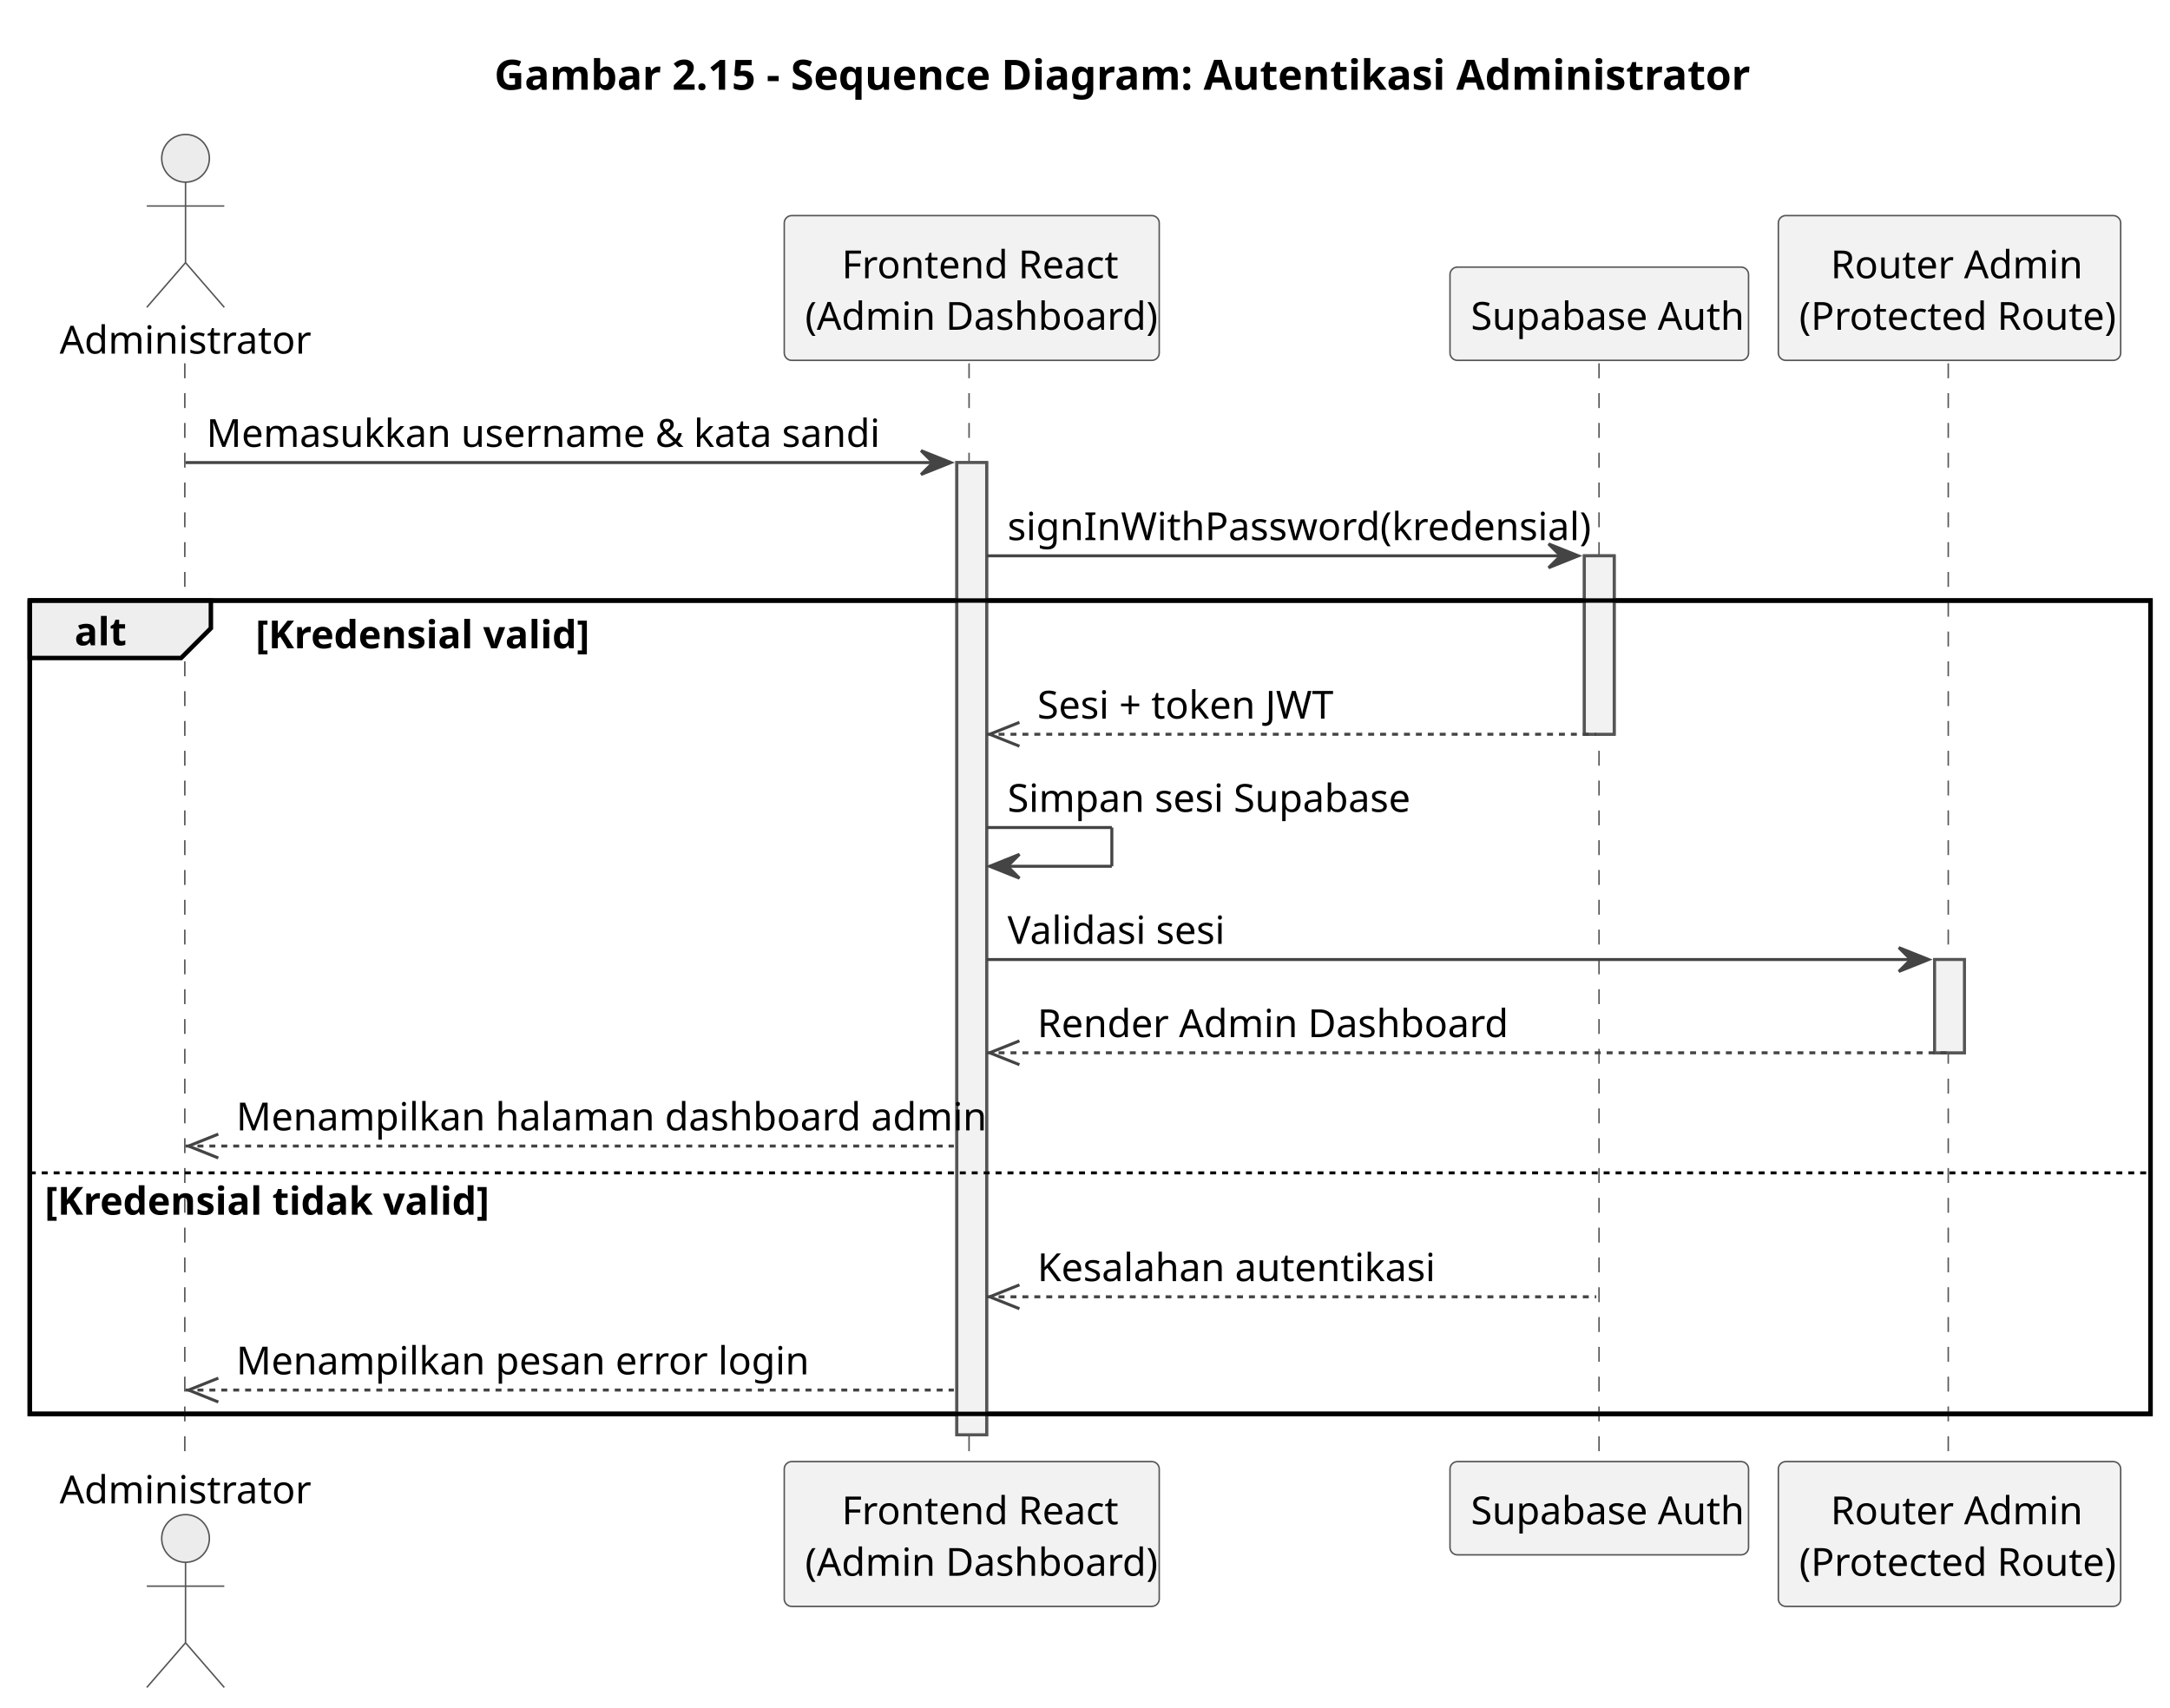
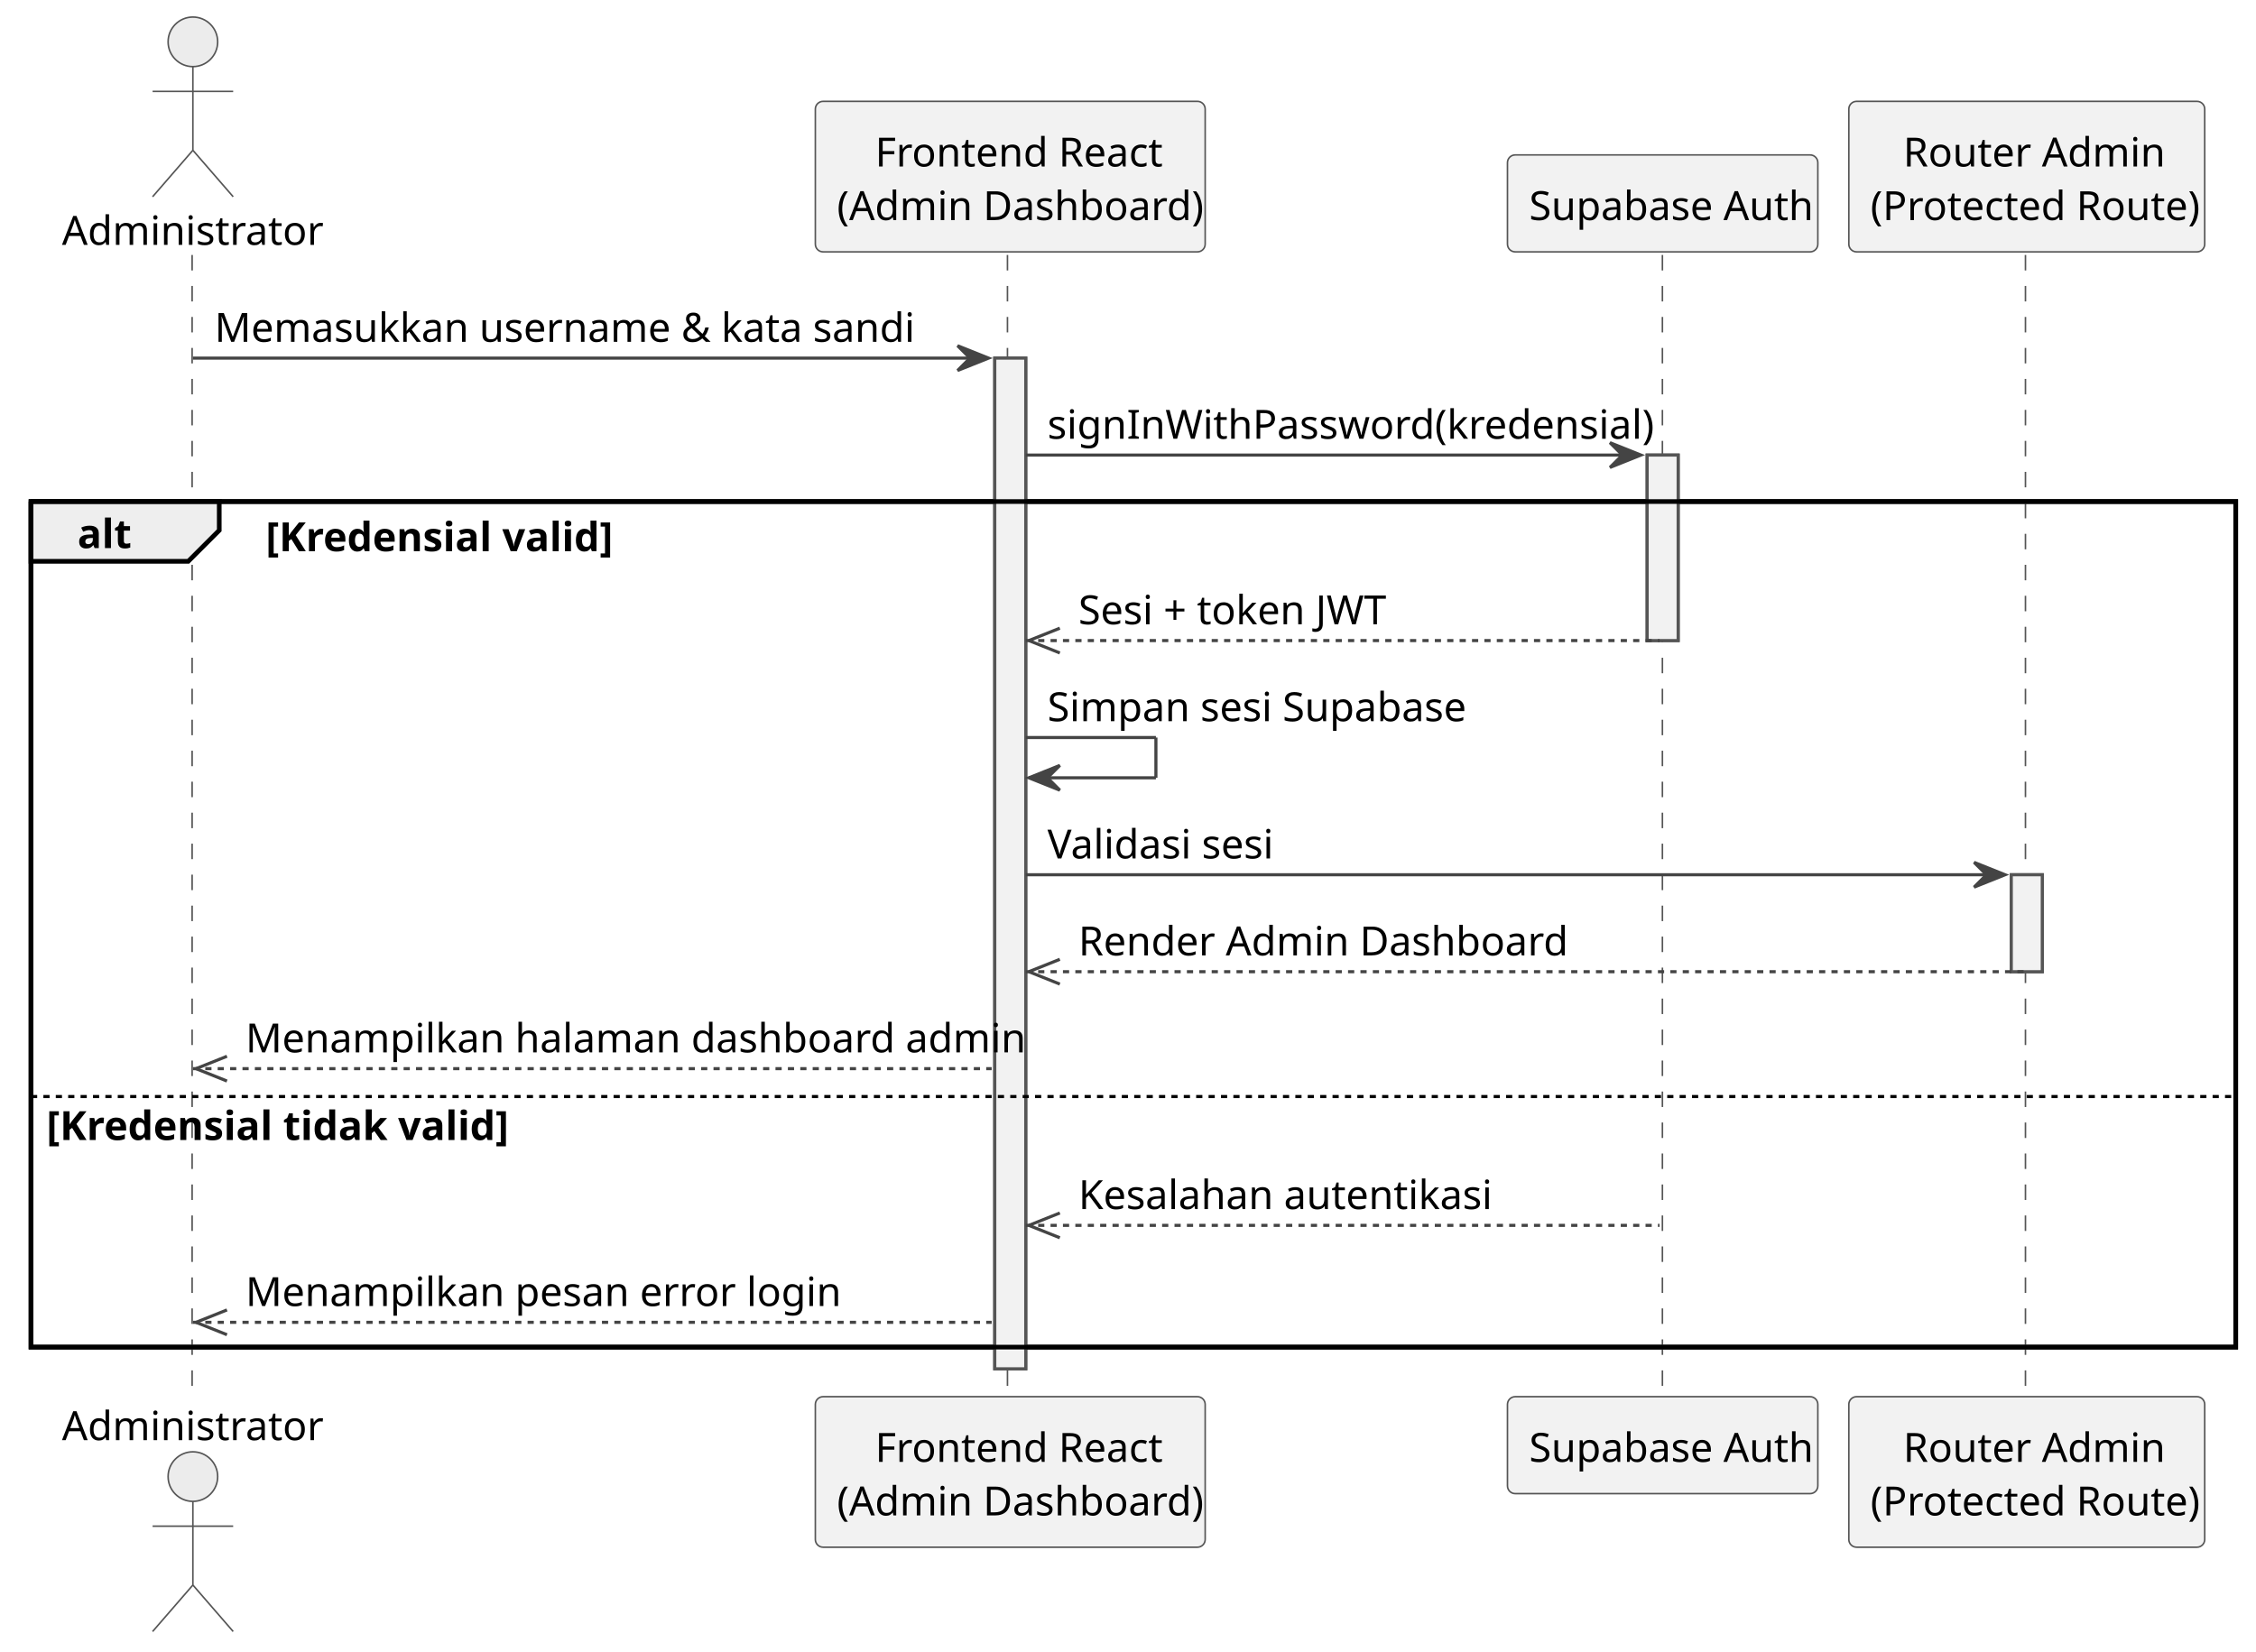
- <svg xmlns="http://www.w3.org/2000/svg" contentStyleType="text/css" height="573px" preserveAspectRatio="none" style="width:728px;height:573px;background:#FFFFFF;" version="1.1" viewBox="0 0 728 573" width="728px" zoomAndPan="magnify">
+ <svg xmlns="http://www.w3.org/2000/svg" contentStyleType="text/css" height="533px" preserveAspectRatio="none" style="width:728px;height:533px;background:#FFFFFF;" version="1.1" viewBox="0 0 728 533" width="728px" zoomAndPan="magnify">
  <defs />
  <g>
-     <text fill="#000000" font-family="Segoe UI" font-size="14" font-weight="bold" lengthAdjust="spacing" textLength="398.788" x="165.833" y="30.107">Gambar 2.15 - Sequence Diagram: Autentikasi Administrator</text>
-     <rect fill="#F2F2F2" height="326.201" style="stroke:#555555;stroke-width:1.0;" width="10" x="321.006" y="155.203" />
-     <rect fill="#F2F2F2" height="59.873" style="stroke:#555555;stroke-width:1.0;" width="10" x="531.53" y="186.494" />
-     <rect fill="#F2F2F2" height="31.291" style="stroke:#555555;stroke-width:1.0;" width="10" x="649.031" y="321.949" />
-     <rect fill="none" height="272.91" style="stroke:#000000;stroke-width:1.5;" width="711.454" x="10" y="201.494" />
-     <line style="stroke:#555555;stroke-width:0.5;stroke-dasharray:5.0,5.0;" x1="62" x2="62" y1="121.912" y2="491.404" />
-     <line style="stroke:#555555;stroke-width:0.5;stroke-dasharray:5.0,5.0;" x1="325.106" x2="325.106" y1="121.912" y2="491.404" />
-     <line style="stroke:#555555;stroke-width:0.5;stroke-dasharray:5.0,5.0;" x1="536.452" x2="536.452" y1="121.912" y2="491.404" />
-     <line style="stroke:#555555;stroke-width:0.5;stroke-dasharray:5.0,5.0;" x1="653.608" x2="653.608" y1="121.912" y2="491.404" />
-     <text fill="#000000" font-family="Segoe UI" font-size="13" lengthAdjust="spacing" textLength="78.489" x="20" y="118.649">Administrator</text>
-     <ellipse cx="62.244" cy="53.121" fill="#ECECEC" rx="8" ry="8" style="stroke:#555555;stroke-width:0.5;" />
-     <path d="M62.244,61.121 L62.244,88.121 M49.244,69.121 L75.244,69.121 M62.244,88.121 L49.244,103.121 M62.244,88.121 L75.244,103.121 " fill="none" style="stroke:#555555;stroke-width:0.5;" />
-     <text fill="#000000" font-family="Segoe UI" font-size="13" lengthAdjust="spacing" textLength="78.489" x="20" y="504.433">Administrator</text>
-     <ellipse cx="62.244" cy="516.195" fill="#ECECEC" rx="8" ry="8" style="stroke:#555555;stroke-width:0.5;" />
-     <path d="M62.244,524.195 L62.244,551.195 M49.244,532.195 L75.244,532.195 M62.244,551.195 L49.244,566.195 M62.244,551.195 L75.244,566.195 " fill="none" style="stroke:#555555;stroke-width:0.5;" />
-     <rect fill="#F2F2F2" height="48.582" rx="2.5" ry="2.5" style="stroke:#555555;stroke-width:0.5;" width="125.801" x="263.106" y="72.33" />
-     <text fill="#000000" font-family="Segoe UI" font-size="13" lengthAdjust="spacing" textLength="87.217" x="282.398" y="93.358">Frontend React</text>
-     <text fill="#000000" font-family="Segoe UI" font-size="13" lengthAdjust="spacing" textLength="111.801" x="270.106" y="110.649">(Admin Dashboard)</text>
-     <rect fill="#F2F2F2" height="48.582" rx="2.5" ry="2.5" style="stroke:#555555;stroke-width:0.5;" width="125.801" x="263.106" y="490.404" />
-     <text fill="#000000" font-family="Segoe UI" font-size="13" lengthAdjust="spacing" textLength="87.217" x="282.398" y="511.433">Frontend React</text>
-     <text fill="#000000" font-family="Segoe UI" font-size="13" lengthAdjust="spacing" textLength="111.801" x="270.106" y="528.724">(Admin Dashboard)</text>
-     <rect fill="#F2F2F2" height="31.291" rx="2.5" ry="2.5" style="stroke:#555555;stroke-width:0.5;" width="100.157" x="486.452" y="89.621" />
-     <text fill="#000000" font-family="Segoe UI" font-size="13" lengthAdjust="spacing" textLength="86.157" x="493.452" y="110.649">Supabase Auth</text>
-     <rect fill="#F2F2F2" height="31.291" rx="2.5" ry="2.5" style="stroke:#555555;stroke-width:0.5;" width="100.157" x="486.452" y="490.404" />
-     <text fill="#000000" font-family="Segoe UI" font-size="13" lengthAdjust="spacing" textLength="86.157" x="493.452" y="511.433">Supabase Auth</text>
-     <rect fill="#F2F2F2" height="48.582" rx="2.5" ry="2.5" style="stroke:#555555;stroke-width:0.5;" width="114.845" x="596.608" y="72.33" />
-     <text fill="#000000" font-family="Segoe UI" font-size="13" lengthAdjust="spacing" textLength="79.777" x="614.142" y="93.358">Router Admin</text>
-     <text fill="#000000" font-family="Segoe UI" font-size="13" lengthAdjust="spacing" textLength="100.845" x="603.608" y="110.649">(Protected Route)</text>
-     <rect fill="#F2F2F2" height="48.582" rx="2.5" ry="2.5" style="stroke:#555555;stroke-width:0.5;" width="114.845" x="596.608" y="490.404" />
-     <text fill="#000000" font-family="Segoe UI" font-size="13" lengthAdjust="spacing" textLength="79.777" x="614.142" y="511.433">Router Admin</text>
-     <text fill="#000000" font-family="Segoe UI" font-size="13" lengthAdjust="spacing" textLength="100.845" x="603.608" y="528.724">(Protected Route)</text>
-     <rect fill="#F2F2F2" height="326.201" style="stroke:#555555;stroke-width:1.0;" width="10" x="321.006" y="155.203" />
-     <rect fill="#F2F2F2" height="59.873" style="stroke:#555555;stroke-width:1.0;" width="10" x="531.53" y="186.494" />
-     <rect fill="#F2F2F2" height="31.291" style="stroke:#555555;stroke-width:1.0;" width="10" x="649.031" y="321.949" />
-     <polygon fill="#444444" points="309.006,151.203,319.006,155.203,309.006,159.203,313.006,155.203" style="stroke:#444444;stroke-width:1.0;" />
-     <line style="stroke:#444444;stroke-width:1.0;" x1="62.244" x2="315.006" y1="155.203" y2="155.203" />
-     <text fill="#000000" font-family="Segoe UI" font-size="13" lengthAdjust="spacing" textLength="211.244" x="69.244" y="149.94">Memasukkan username &amp; kata sandi</text>
-     <polygon fill="#444444" points="519.53,182.494,529.53,186.494,519.53,190.494,523.53,186.494" style="stroke:#444444;stroke-width:1.0;" />
-     <line style="stroke:#444444;stroke-width:1.0;" x1="331.006" x2="525.53" y1="186.494" y2="186.494" />
-     <text fill="#000000" font-family="Segoe UI" font-size="13" lengthAdjust="spacing" textLength="181.524" x="338.006" y="181.231">signInWithPassword(kredensial)</text>
-     <path d="M10,201.494 L70.749,201.494 L70.749,210.785 L60.748,220.785 L10,220.785 L10,201.494 " fill="#EEEEEE" style="stroke:#000000;stroke-width:1.5;" />
-     <rect fill="none" height="272.91" style="stroke:#000000;stroke-width:1.5;" width="711.454" x="10" y="201.494" />
-     <text fill="#000000" font-family="Segoe UI" font-size="13" font-weight="bold" lengthAdjust="spacing" textLength="15.748" x="25" y="216.523">alt</text>
-     <text fill="#000000" font-family="Segoe UI" font-size="13" font-weight="bold" lengthAdjust="spacing" textLength="106.355" x="85.749" y="217.523">[Kredensial valid]</text>
-     <line style="stroke:#444444;stroke-width:1.0;" x1="332.006" x2="342.006" y1="246.367" y2="242.367" />
-     <line style="stroke:#444444;stroke-width:1.0;" x1="332.006" x2="342.006" y1="246.367" y2="250.367" />
-     <line style="stroke:#444444;stroke-width:1.0;stroke-dasharray:2.0,2.0;" x1="331.006" x2="535.53" y1="246.367" y2="246.367" />
-     <text fill="#000000" font-family="Segoe UI" font-size="13" lengthAdjust="spacing" textLength="98.179" x="348.006" y="241.105">Sesi + token JWT</text>
-     <line style="stroke:#444444;stroke-width:1.0;" x1="331.006" x2="373.006" y1="277.658" y2="277.658" />
-     <line style="stroke:#444444;stroke-width:1.0;" x1="373.006" x2="373.006" y1="277.658" y2="290.658" />
-     <line style="stroke:#444444;stroke-width:1.0;" x1="332.006" x2="373.006" y1="290.658" y2="290.658" />
-     <polygon fill="#444444" points="342.006,286.658,332.006,290.658,342.006,294.658,338.006,290.658" style="stroke:#444444;stroke-width:1.0;" />
-     <text fill="#000000" font-family="Segoe UI" font-size="13" lengthAdjust="spacing" textLength="126.058" x="338.006" y="272.396">Simpan sesi Supabase</text>
-     <polygon fill="#444444" points="637.031,317.949,647.031,321.949,637.031,325.949,641.031,321.949" style="stroke:#444444;stroke-width:1.0;" />
-     <line style="stroke:#444444;stroke-width:1.0;" x1="331.006" x2="643.031" y1="321.949" y2="321.949" />
-     <text fill="#000000" font-family="Segoe UI" font-size="13" lengthAdjust="spacing" textLength="68.46" x="338.006" y="316.687">Validasi sesi</text>
-     <line style="stroke:#444444;stroke-width:1.0;" x1="332.006" x2="342.006" y1="353.24" y2="349.24" />
-     <line style="stroke:#444444;stroke-width:1.0;" x1="332.006" x2="342.006" y1="353.24" y2="357.24" />
-     <line style="stroke:#444444;stroke-width:1.0;stroke-dasharray:2.0,2.0;" x1="331.006" x2="653.031" y1="353.24" y2="353.24" />
-     <text fill="#000000" font-family="Segoe UI" font-size="13" lengthAdjust="spacing" textLength="148.421" x="348.006" y="347.978">Render Admin Dashboard</text>
-     <line style="stroke:#444444;stroke-width:1.0;" x1="63.244" x2="73.244" y1="384.531" y2="380.531" />
-     <line style="stroke:#444444;stroke-width:1.0;" x1="63.244" x2="73.244" y1="384.531" y2="388.531" />
-     <line style="stroke:#444444;stroke-width:1.0;stroke-dasharray:2.0,2.0;" x1="62.244" x2="320.006" y1="384.531" y2="384.531" />
-     <text fill="#000000" font-family="Segoe UI" font-size="13" lengthAdjust="spacing" textLength="234.762" x="79.244" y="379.269">Menampilkan halaman dashboard admin</text>
-     <line style="stroke:#000000;stroke-width:1.0;stroke-dasharray:2.0,2.0;" x1="10" x2="721.454" y1="393.531" y2="393.531" />
-     <text fill="#000000" font-family="Segoe UI" font-size="13" font-weight="bold" lengthAdjust="spacing" textLength="141.007" x="15" y="407.56">[Kredensial tidak valid]</text>
-     <line style="stroke:#444444;stroke-width:1.0;" x1="332.006" x2="342.006" y1="435.113" y2="431.113" />
-     <line style="stroke:#444444;stroke-width:1.0;" x1="332.006" x2="342.006" y1="435.113" y2="439.113" />
-     <line style="stroke:#444444;stroke-width:1.0;stroke-dasharray:2.0,2.0;" x1="331.006" x2="535.53" y1="435.113" y2="435.113" />
-     <text fill="#000000" font-family="Segoe UI" font-size="13" lengthAdjust="spacing" textLength="122.948" x="348.006" y="429.851">Kesalahan autentikasi</text>
-     <line style="stroke:#444444;stroke-width:1.0;" x1="63.244" x2="73.244" y1="466.404" y2="462.404" />
-     <line style="stroke:#444444;stroke-width:1.0;" x1="63.244" x2="73.244" y1="466.404" y2="470.404" />
-     <line style="stroke:#444444;stroke-width:1.0;stroke-dasharray:2.0,2.0;" x1="62.244" x2="320.006" y1="466.404" y2="466.404" />
-     <text fill="#000000" font-family="Segoe UI" font-size="13" lengthAdjust="spacing" textLength="179.524" x="79.244" y="461.142">Menampilkan pesan error login</text>
+     <rect fill="#F2F2F2" height="326.201" style="stroke:#555555;stroke-width:1.0;" width="10" x="321.006" y="115.582" />
+     <rect fill="#F2F2F2" height="59.873" style="stroke:#555555;stroke-width:1.0;" width="10" x="531.53" y="146.873" />
+     <rect fill="#F2F2F2" height="31.291" style="stroke:#555555;stroke-width:1.0;" width="10" x="649.031" y="282.328" />
+     <rect fill="none" height="272.91" style="stroke:#000000;stroke-width:1.5;" width="711.454" x="10" y="161.873" />
+     <line style="stroke:#555555;stroke-width:0.5;stroke-dasharray:5.0,5.0;" x1="62" x2="62" y1="82.291" y2="451.783" />
+     <line style="stroke:#555555;stroke-width:0.5;stroke-dasharray:5.0,5.0;" x1="325.106" x2="325.106" y1="82.291" y2="451.783" />
+     <line style="stroke:#555555;stroke-width:0.5;stroke-dasharray:5.0,5.0;" x1="536.452" x2="536.452" y1="82.291" y2="451.783" />
+     <line style="stroke:#555555;stroke-width:0.5;stroke-dasharray:5.0,5.0;" x1="653.608" x2="653.608" y1="82.291" y2="451.783" />
+     <text fill="#000000" font-family="Segoe UI" font-size="13" lengthAdjust="spacing" textLength="78.489" x="20" y="79.028">Administrator</text>
+     <ellipse cx="62.244" cy="13.5" fill="#ECECEC" rx="8" ry="8" style="stroke:#555555;stroke-width:0.5;" />
+     <path d="M62.244,21.5 L62.244,48.5 M49.244,29.5 L75.244,29.5 M62.244,48.5 L49.244,63.5 M62.244,48.5 L75.244,63.5 " fill="none" style="stroke:#555555;stroke-width:0.5;" />
+     <text fill="#000000" font-family="Segoe UI" font-size="13" lengthAdjust="spacing" textLength="78.489" x="20" y="464.812">Administrator</text>
+     <ellipse cx="62.244" cy="476.574" fill="#ECECEC" rx="8" ry="8" style="stroke:#555555;stroke-width:0.5;" />
+     <path d="M62.244,484.574 L62.244,511.574 M49.244,492.574 L75.244,492.574 M62.244,511.574 L49.244,526.574 M62.244,511.574 L75.244,526.574 " fill="none" style="stroke:#555555;stroke-width:0.5;" />
+     <rect fill="#F2F2F2" height="48.582" rx="2.5" ry="2.5" style="stroke:#555555;stroke-width:0.5;" width="125.801" x="263.106" y="32.709" />
+     <text fill="#000000" font-family="Segoe UI" font-size="13" lengthAdjust="spacing" textLength="87.217" x="282.398" y="53.737">Frontend React</text>
+     <text fill="#000000" font-family="Segoe UI" font-size="13" lengthAdjust="spacing" textLength="111.801" x="270.106" y="71.028">(Admin Dashboard)</text>
+     <rect fill="#F2F2F2" height="48.582" rx="2.5" ry="2.5" style="stroke:#555555;stroke-width:0.5;" width="125.801" x="263.106" y="450.783" />
+     <text fill="#000000" font-family="Segoe UI" font-size="13" lengthAdjust="spacing" textLength="87.217" x="282.398" y="471.812">Frontend React</text>
+     <text fill="#000000" font-family="Segoe UI" font-size="13" lengthAdjust="spacing" textLength="111.801" x="270.106" y="489.103">(Admin Dashboard)</text>
+     <rect fill="#F2F2F2" height="31.291" rx="2.5" ry="2.5" style="stroke:#555555;stroke-width:0.5;" width="100.157" x="486.452" y="50" />
+     <text fill="#000000" font-family="Segoe UI" font-size="13" lengthAdjust="spacing" textLength="86.157" x="493.452" y="71.028">Supabase Auth</text>
+     <rect fill="#F2F2F2" height="31.291" rx="2.5" ry="2.5" style="stroke:#555555;stroke-width:0.5;" width="100.157" x="486.452" y="450.783" />
+     <text fill="#000000" font-family="Segoe UI" font-size="13" lengthAdjust="spacing" textLength="86.157" x="493.452" y="471.812">Supabase Auth</text>
+     <rect fill="#F2F2F2" height="48.582" rx="2.5" ry="2.5" style="stroke:#555555;stroke-width:0.5;" width="114.845" x="596.608" y="32.709" />
+     <text fill="#000000" font-family="Segoe UI" font-size="13" lengthAdjust="spacing" textLength="79.777" x="614.142" y="53.737">Router Admin</text>
+     <text fill="#000000" font-family="Segoe UI" font-size="13" lengthAdjust="spacing" textLength="100.845" x="603.608" y="71.028">(Protected Route)</text>
+     <rect fill="#F2F2F2" height="48.582" rx="2.5" ry="2.5" style="stroke:#555555;stroke-width:0.5;" width="114.845" x="596.608" y="450.783" />
+     <text fill="#000000" font-family="Segoe UI" font-size="13" lengthAdjust="spacing" textLength="79.777" x="614.142" y="471.812">Router Admin</text>
+     <text fill="#000000" font-family="Segoe UI" font-size="13" lengthAdjust="spacing" textLength="100.845" x="603.608" y="489.103">(Protected Route)</text>
+     <rect fill="#F2F2F2" height="326.201" style="stroke:#555555;stroke-width:1.0;" width="10" x="321.006" y="115.582" />
+     <rect fill="#F2F2F2" height="59.873" style="stroke:#555555;stroke-width:1.0;" width="10" x="531.53" y="146.873" />
+     <rect fill="#F2F2F2" height="31.291" style="stroke:#555555;stroke-width:1.0;" width="10" x="649.031" y="282.328" />
+     <polygon fill="#444444" points="309.006,111.582,319.006,115.582,309.006,119.582,313.006,115.582" style="stroke:#444444;stroke-width:1.0;" />
+     <line style="stroke:#444444;stroke-width:1.0;" x1="62.244" x2="315.006" y1="115.582" y2="115.582" />
+     <text fill="#000000" font-family="Segoe UI" font-size="13" lengthAdjust="spacing" textLength="211.244" x="69.244" y="110.319">Memasukkan username &amp; kata sandi</text>
+     <polygon fill="#444444" points="519.53,142.873,529.53,146.873,519.53,150.873,523.53,146.873" style="stroke:#444444;stroke-width:1.0;" />
+     <line style="stroke:#444444;stroke-width:1.0;" x1="331.006" x2="525.53" y1="146.873" y2="146.873" />
+     <text fill="#000000" font-family="Segoe UI" font-size="13" lengthAdjust="spacing" textLength="181.524" x="338.006" y="141.61">signInWithPassword(kredensial)</text>
+     <path d="M10,161.873 L70.749,161.873 L70.749,171.164 L60.748,181.164 L10,181.164 L10,161.873 " fill="#EEEEEE" style="stroke:#000000;stroke-width:1.5;" />
+     <rect fill="none" height="272.91" style="stroke:#000000;stroke-width:1.5;" width="711.454" x="10" y="161.873" />
+     <text fill="#000000" font-family="Segoe UI" font-size="13" font-weight="bold" lengthAdjust="spacing" textLength="15.748" x="25" y="176.901">alt</text>
+     <text fill="#000000" font-family="Segoe UI" font-size="13" font-weight="bold" lengthAdjust="spacing" textLength="106.355" x="85.749" y="177.901">[Kredensial valid]</text>
+     <line style="stroke:#444444;stroke-width:1.0;" x1="332.006" x2="342.006" y1="206.746" y2="202.746" />
+     <line style="stroke:#444444;stroke-width:1.0;" x1="332.006" x2="342.006" y1="206.746" y2="210.746" />
+     <line style="stroke:#444444;stroke-width:1.0;stroke-dasharray:2.0,2.0;" x1="331.006" x2="535.53" y1="206.746" y2="206.746" />
+     <text fill="#000000" font-family="Segoe UI" font-size="13" lengthAdjust="spacing" textLength="98.179" x="348.006" y="201.483">Sesi + token JWT</text>
+     <line style="stroke:#444444;stroke-width:1.0;" x1="331.006" x2="373.006" y1="238.037" y2="238.037" />
+     <line style="stroke:#444444;stroke-width:1.0;" x1="373.006" x2="373.006" y1="238.037" y2="251.037" />
+     <line style="stroke:#444444;stroke-width:1.0;" x1="332.006" x2="373.006" y1="251.037" y2="251.037" />
+     <polygon fill="#444444" points="342.006,247.037,332.006,251.037,342.006,255.037,338.006,251.037" style="stroke:#444444;stroke-width:1.0;" />
+     <text fill="#000000" font-family="Segoe UI" font-size="13" lengthAdjust="spacing" textLength="126.058" x="338.006" y="232.774">Simpan sesi Supabase</text>
+     <polygon fill="#444444" points="637.031,278.328,647.031,282.328,637.031,286.328,641.031,282.328" style="stroke:#444444;stroke-width:1.0;" />
+     <line style="stroke:#444444;stroke-width:1.0;" x1="331.006" x2="643.031" y1="282.328" y2="282.328" />
+     <text fill="#000000" font-family="Segoe UI" font-size="13" lengthAdjust="spacing" textLength="68.46" x="338.006" y="277.065">Validasi sesi</text>
+     <line style="stroke:#444444;stroke-width:1.0;" x1="332.006" x2="342.006" y1="313.619" y2="309.619" />
+     <line style="stroke:#444444;stroke-width:1.0;" x1="332.006" x2="342.006" y1="313.619" y2="317.619" />
+     <line style="stroke:#444444;stroke-width:1.0;stroke-dasharray:2.0,2.0;" x1="331.006" x2="653.031" y1="313.619" y2="313.619" />
+     <text fill="#000000" font-family="Segoe UI" font-size="13" lengthAdjust="spacing" textLength="148.421" x="348.006" y="308.356">Render Admin Dashboard</text>
+     <line style="stroke:#444444;stroke-width:1.0;" x1="63.244" x2="73.244" y1="344.91" y2="340.91" />
+     <line style="stroke:#444444;stroke-width:1.0;" x1="63.244" x2="73.244" y1="344.91" y2="348.91" />
+     <line style="stroke:#444444;stroke-width:1.0;stroke-dasharray:2.0,2.0;" x1="62.244" x2="320.006" y1="344.91" y2="344.91" />
+     <text fill="#000000" font-family="Segoe UI" font-size="13" lengthAdjust="spacing" textLength="234.762" x="79.244" y="339.647">Menampilkan halaman dashboard admin</text>
+     <line style="stroke:#000000;stroke-width:1.0;stroke-dasharray:2.0,2.0;" x1="10" x2="721.454" y1="353.91" y2="353.91" />
+     <text fill="#000000" font-family="Segoe UI" font-size="13" font-weight="bold" lengthAdjust="spacing" textLength="141.007" x="15" y="367.938">[Kredensial tidak valid]</text>
+     <line style="stroke:#444444;stroke-width:1.0;" x1="332.006" x2="342.006" y1="395.492" y2="391.492" />
+     <line style="stroke:#444444;stroke-width:1.0;" x1="332.006" x2="342.006" y1="395.492" y2="399.492" />
+     <line style="stroke:#444444;stroke-width:1.0;stroke-dasharray:2.0,2.0;" x1="331.006" x2="535.53" y1="395.492" y2="395.492" />
+     <text fill="#000000" font-family="Segoe UI" font-size="13" lengthAdjust="spacing" textLength="122.948" x="348.006" y="390.229">Kesalahan autentikasi</text>
+     <line style="stroke:#444444;stroke-width:1.0;" x1="63.244" x2="73.244" y1="426.783" y2="422.783" />
+     <line style="stroke:#444444;stroke-width:1.0;" x1="63.244" x2="73.244" y1="426.783" y2="430.783" />
+     <line style="stroke:#444444;stroke-width:1.0;stroke-dasharray:2.0,2.0;" x1="62.244" x2="320.006" y1="426.783" y2="426.783" />
+     <text fill="#000000" font-family="Segoe UI" font-size="13" lengthAdjust="spacing" textLength="179.524" x="79.244" y="421.521">Menampilkan pesan error login</text>
  </g>
</svg>
